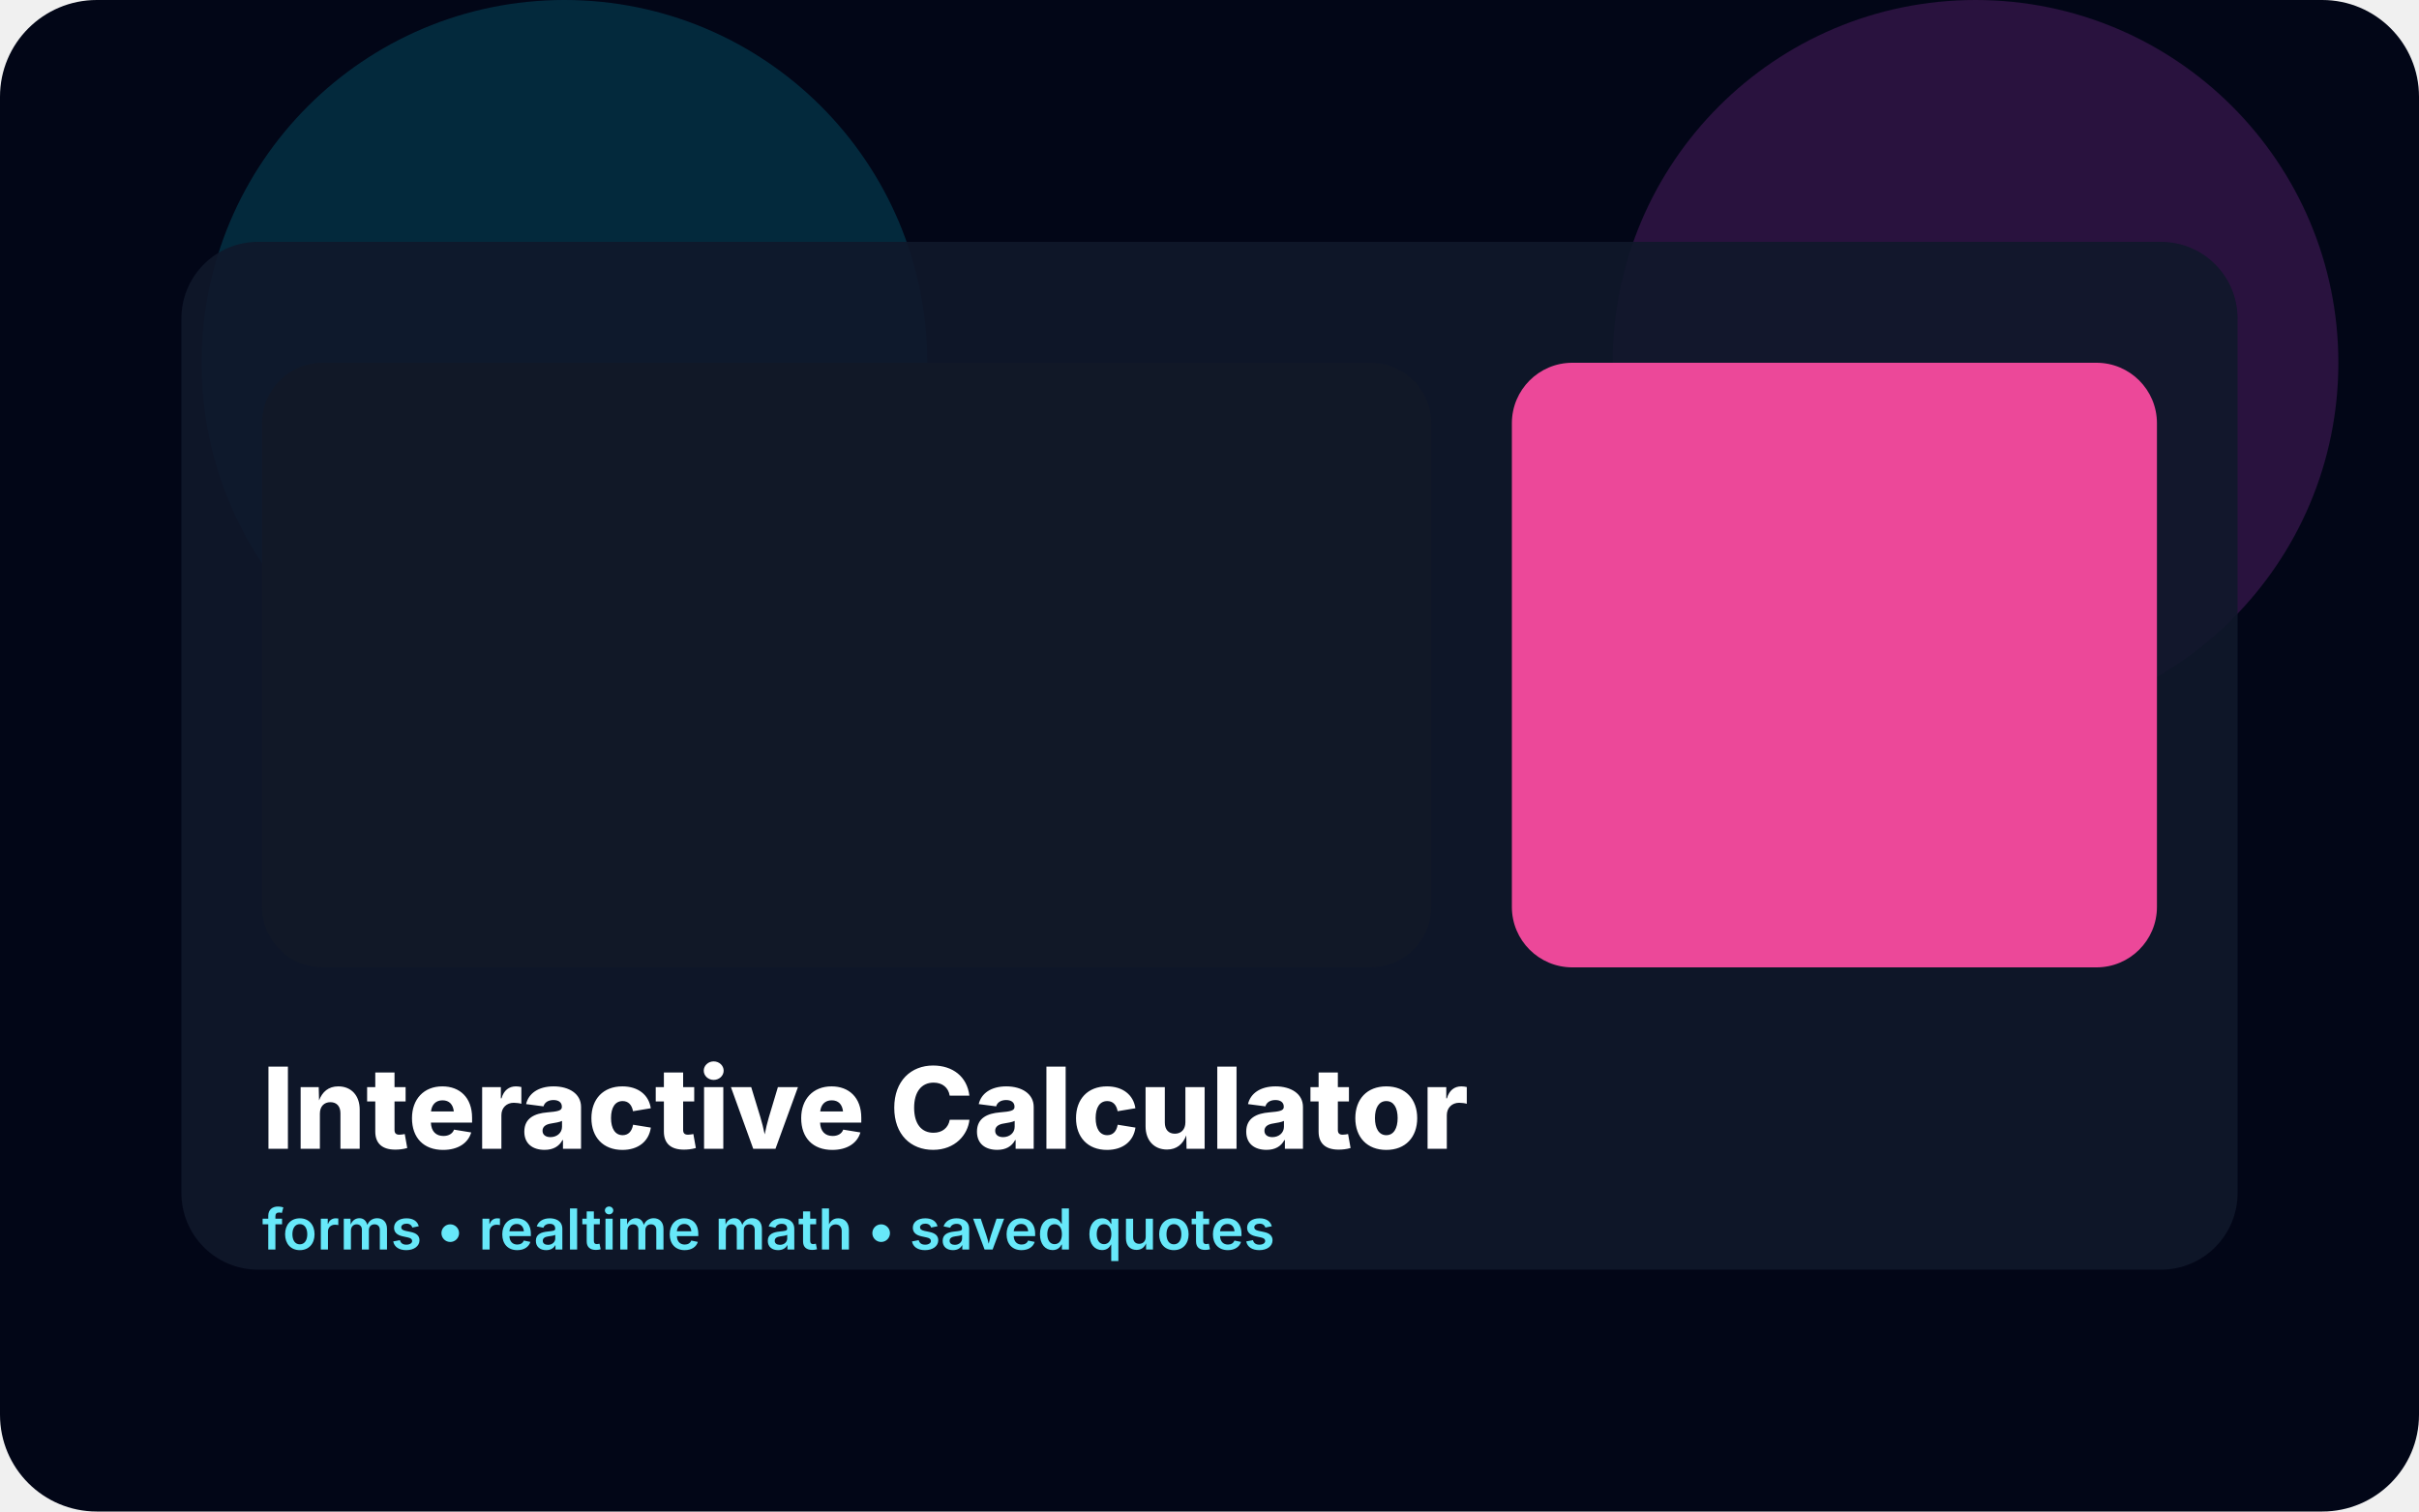
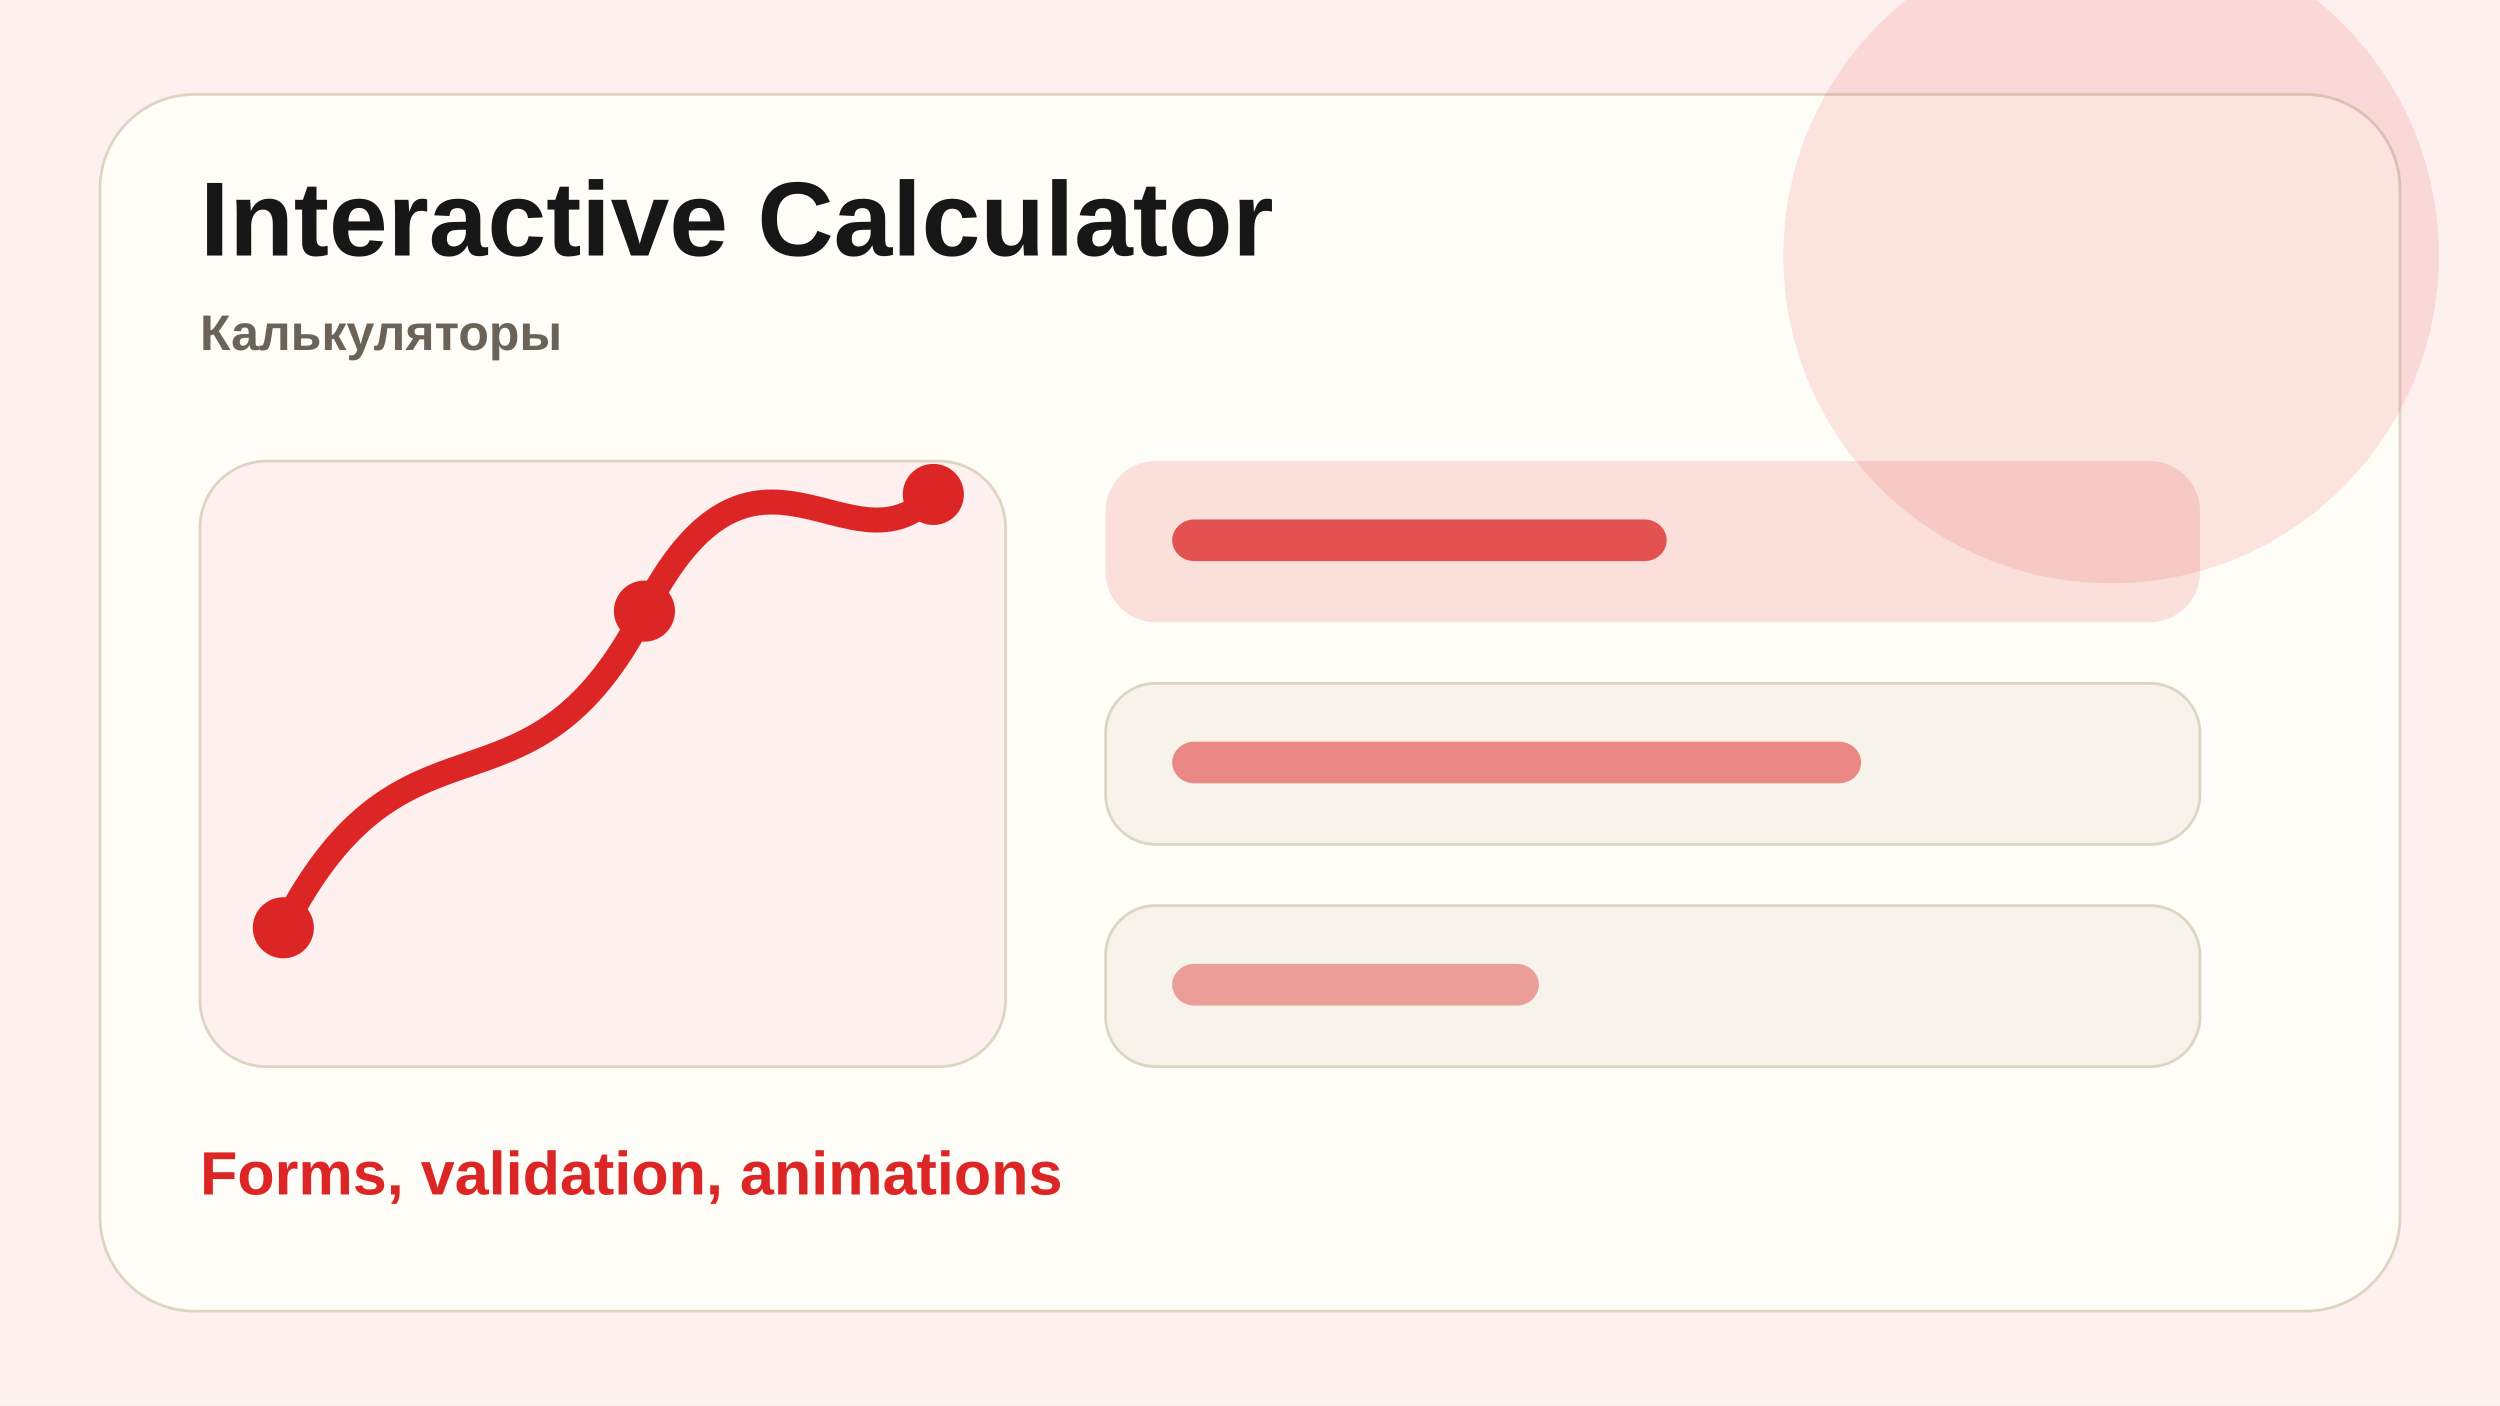
- <svg xmlns="http://www.w3.org/2000/svg" width="1200" height="750" viewBox="0 0 1200 750" fill="none">
-   <rect width="1200" height="750" rx="48" fill="#020617" />
-   <circle cx="280" cy="180" r="180" fill="#06B6D4" opacity="0.2" />
-   <circle cx="980" cy="180" r="180" fill="#D946EF" opacity="0.18" />
-   <rect x="90" y="120" width="1020" height="510" rx="38" fill="#0F172A" opacity="0.9" />
-   <rect x="130" y="180" width="580" height="300" rx="30" fill="#111827" />
-   <rect x="750" y="180" width="320" height="300" rx="30" fill="url(#g)" />
-   <text x="130" y="570" fill="white" font-family="Inter, Arial" font-size="56" font-weight="800">Interactive Calculator</text>
-   <text x="130" y="620" fill="#67E8F9" font-family="Inter, Arial" font-size="28" font-weight="600">forms • realtime math • saved quotes</text>
-   <defs>
-     <linearGradient id="g" x1="750" y1="180" x2="1070" y2="480">
-       <stop stop-color="#EC4899" />
-       <stop offset="1" stop-color="#8B5CF6" />
-     </linearGradient>
-   </defs>
+ <svg xmlns="http://www.w3.org/2000/svg" width="900" height="506" viewBox="0 0 900 506">
+   <rect width="900" height="506" fill="#fff0f0" />
+   <rect x="36" y="34" width="828" height="438" rx="34" fill="#fffdf7" stroke="#ded4c4" />
+   <circle cx="760" cy="92" r="118" fill="#dc2626" opacity=".12" />
+   <text x="72" y="92" fill="#171717" font-family="Arial" font-size="38" font-weight="900">Interactive Calculator</text>
+   <text x="72" y="126" fill="#6b6258" font-family="Arial" font-size="18" font-weight="700">Калькуляторы</text>
+   <rect x="72" y="166" width="290" height="218" rx="24" fill="#fff0f0" stroke="#ded4c4" />
+   <rect x="398" y="166" width="394" height="58" rx="18" fill="#dc2626" opacity=".14" />
+   <rect x="422" y="187" width="178" height="15" rx="8" fill="#dc2626" opacity=".76" />
+   <rect x="398" y="246" width="394" height="58" rx="18" fill="#f7f3ea" stroke="#ded4c4" />
+   <rect x="422" y="267" width="248" height="15" rx="8" fill="#dc2626" opacity=".52" />
+   <rect x="398" y="326" width="394" height="58" rx="18" fill="#f7f3ea" stroke="#ded4c4" />
+   <rect x="422" y="347" width="132" height="15" rx="8" fill="#dc2626" opacity=".42" />
+   <path d="M102 334 C146 248 190 302 232 220 C272 142 306 210 336 178" fill="none" stroke="#dc2626" stroke-width="9" stroke-linecap="round" />
+   <circle cx="102" cy="334" r="11" fill="#dc2626" />
+   <circle cx="232" cy="220" r="11" fill="#dc2626" />
+   <circle cx="336" cy="178" r="11" fill="#dc2626" />
+   <text x="72" y="430" fill="#dc2626" font-family="Arial" font-size="22" font-weight="900">Forms, validation, animations</text>
</svg>
